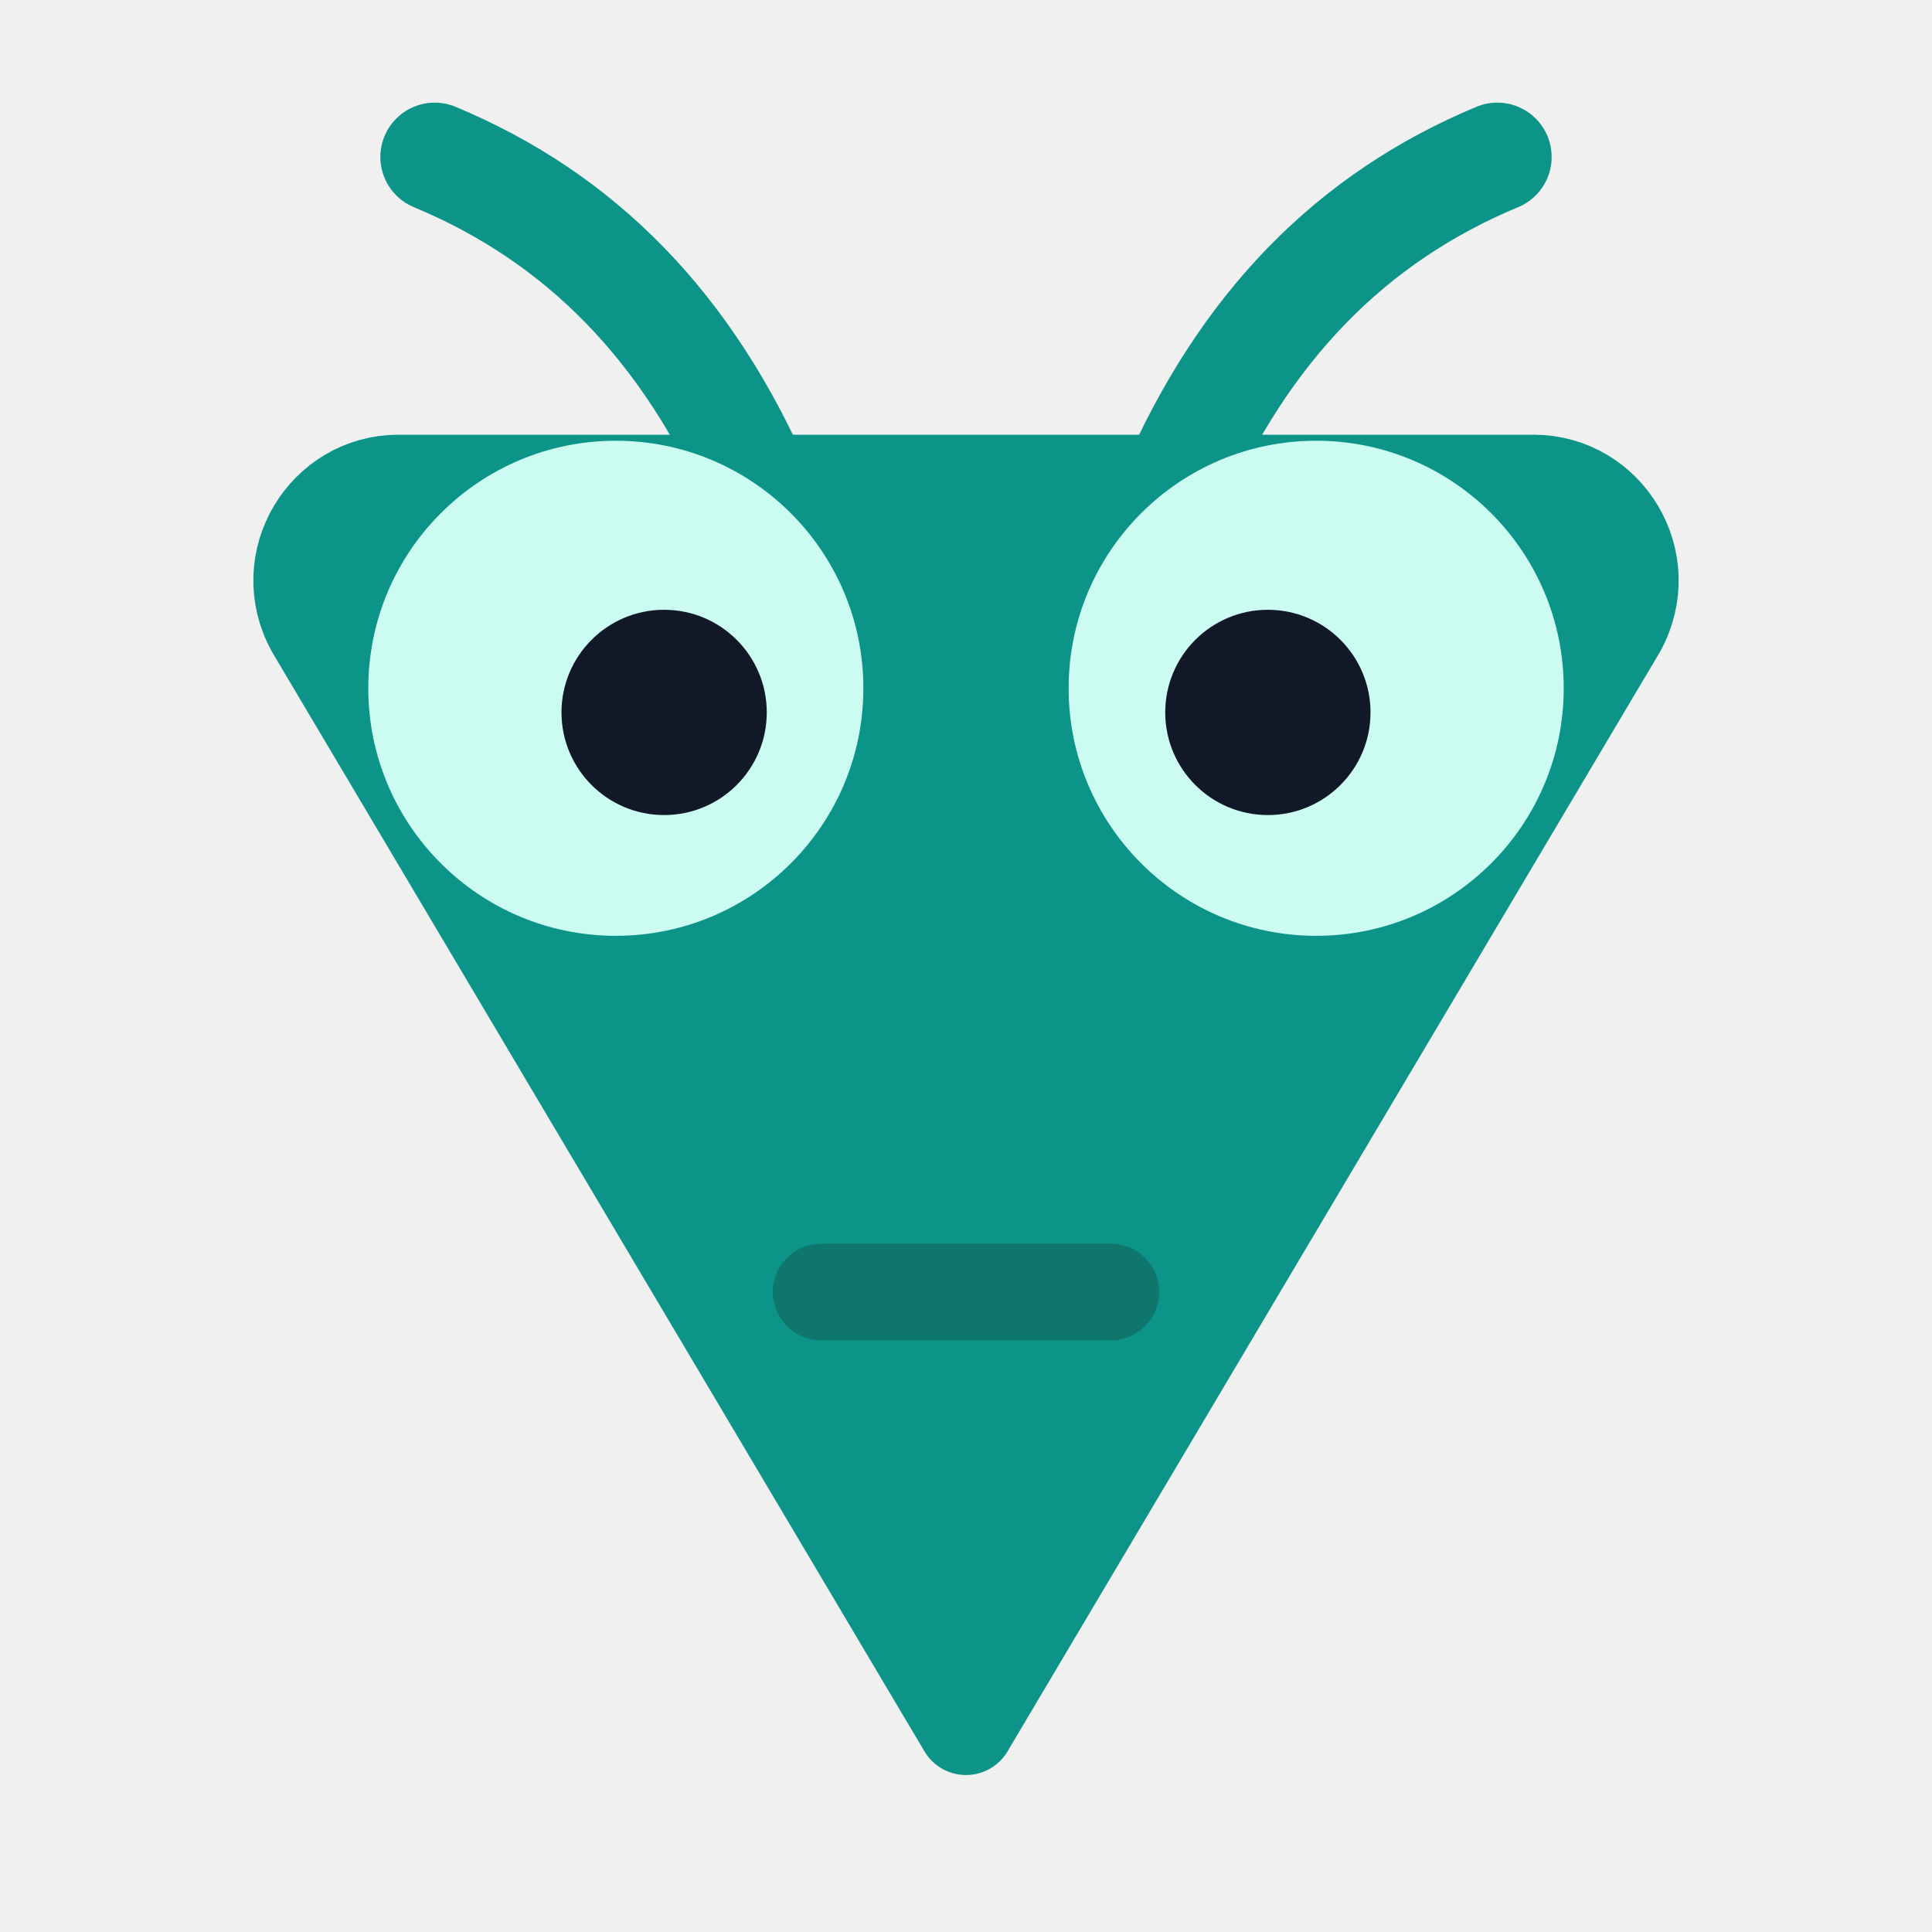
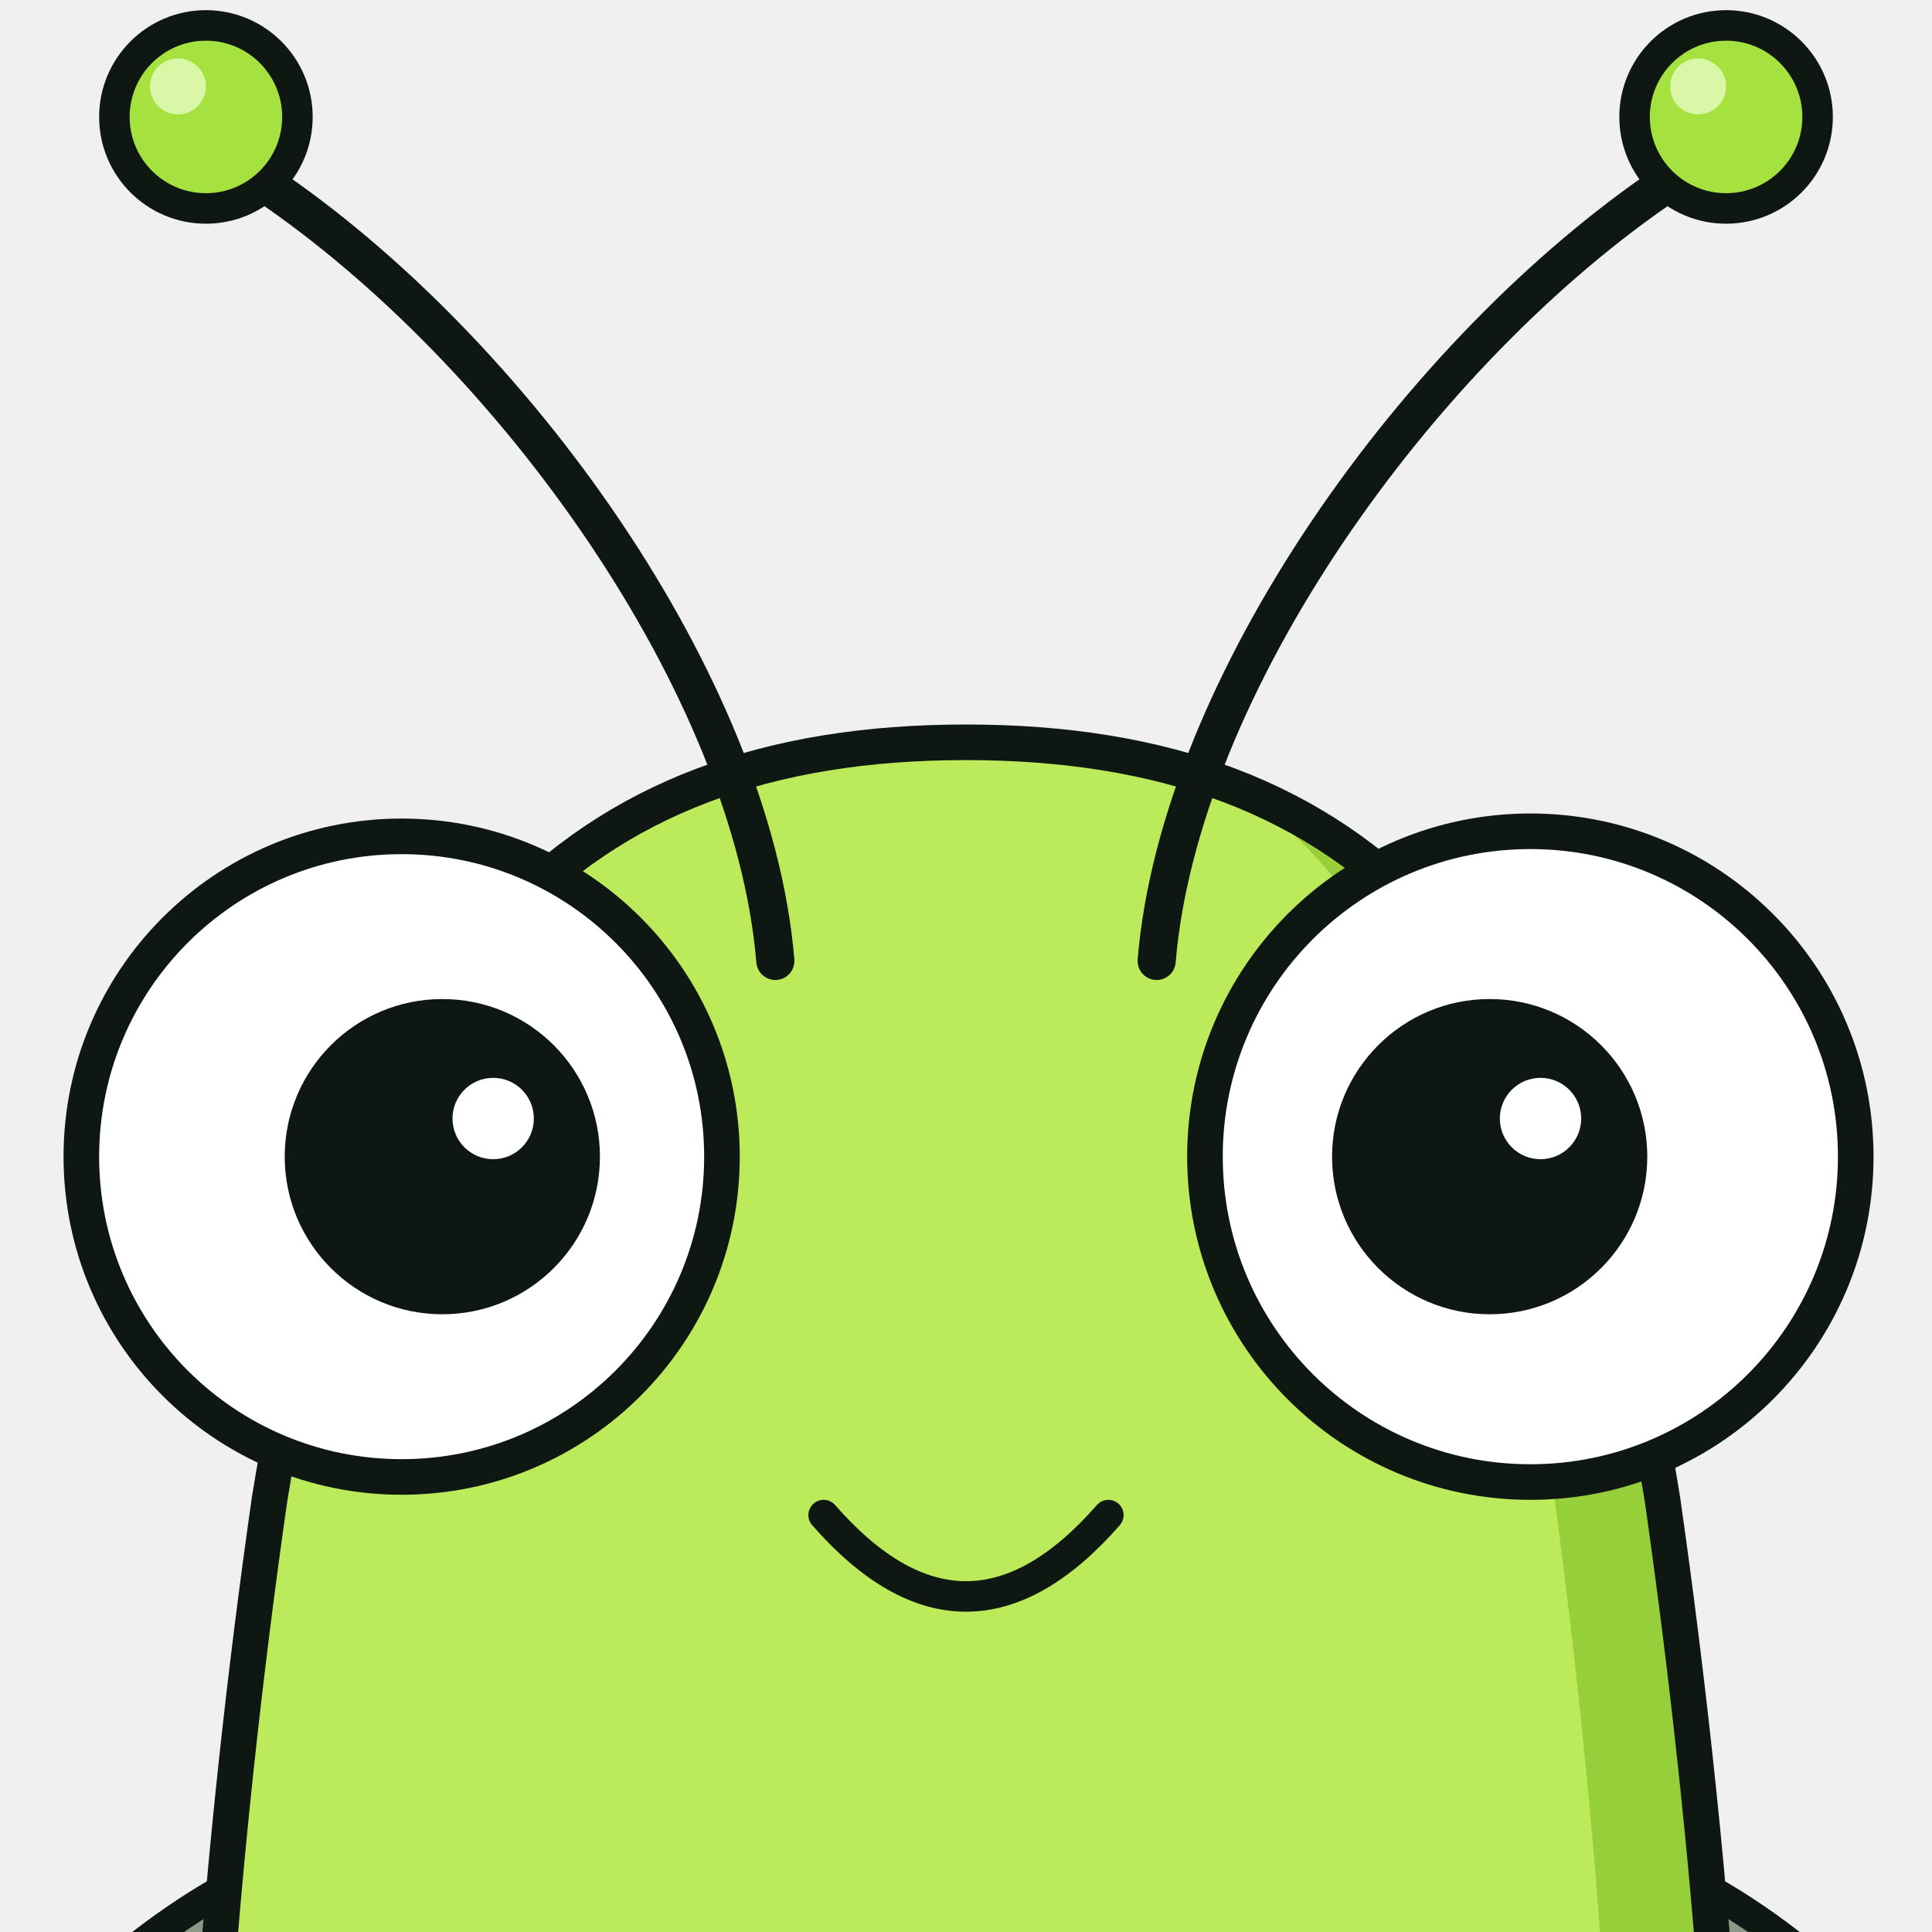
- <svg xmlns="http://www.w3.org/2000/svg" viewBox="0 0 32 32" role="img" aria-label="Mantis">
-   <g fill="none" stroke-linecap="round" stroke-linejoin="round">
-     <path d="M12.6 8.2C11.4 5.4 9.6 3.6 7.2 2.6M19.4 8.2c1.2-2.8 3-4.6 5.4-5.6" stroke="#0D9488" stroke-width="1.8" />
-     <path d="M5.2 10.4 16 28.6l10.8-18.2c.6-1.1-.2-2.4-1.4-2.4H6.6c-1.2 0-2 1.3-1.4 2.4z" fill="#0D9488" stroke="#0D9488" stroke-width="1.6" />
-     <circle cx="10.2" cy="11.4" r="4.1" fill="#CCFBF1" />
-     <circle cx="21.8" cy="11.4" r="4.1" fill="#CCFBF1" />
-     <circle cx="11" cy="11.8" r="1.7" fill="#111827" />
-     <circle cx="21" cy="11.8" r="1.7" fill="#111827" />
-     <path d="M13.6 21.4h4.8" stroke="#0F766E" stroke-width="1.6" />
+ <svg xmlns="http://www.w3.org/2000/svg" viewBox="132 30 760 760" role="img" aria-label="Mantis">
+   <defs>
+     <path id="mm-body" d="M512 322C668 322 752 410 786 620C806 760 816 900 814 1020C812 1260 690 1402 512 1402C334 1402 212 1260 210 1020C208 900 218 760 238 620C272 410 356 322 512 322Z" />
+     <clipPath id="mm-clip">
+       <use href="#mm-body" />
+     </clipPath>
+     <path id="mm-wing" d="M226 770C156 806 84 896 44 984C28 1024 48 1058 96 1050C146 1040 190 1018 218 1000Z" />
+   </defs>
+   <g stroke="#0E1712" stroke-linecap="round" stroke-linejoin="round">
+     <ellipse cx="300" cy="1384" rx="58" ry="30" transform="rotate(-28 300 1384)" fill="#8D9886" stroke-width="12" />
+     <ellipse cx="724" cy="1384" rx="58" ry="30" transform="rotate(28 724 1384)" fill="#8D9886" stroke-width="12" />
+     <g fill="#8D9886" stroke-width="12">
+       <use href="#mm-wing" />
+       <use href="#mm-wing" transform="matrix(-1 0 0 1 1024 0)" />
+     </g>
+     <g fill="none" stroke="#A9B3A2" stroke-width="6">
+       <path d="M206 806 74 990M208 856 108 1032M212 908 150 1034M216 962 188 1022" />
+       <path d="M206 806 74 990M208 856 108 1032M212 908 150 1034M216 962 188 1022" transform="matrix(-1 0 0 1 1024 0)" />
+     </g>
+     <g clip-path="url(#mm-clip)" stroke="none">
+       <use href="#mm-body" fill="#97CF3B" />
+       <use href="#mm-body" fill="#BBEA5A" transform="translate(-46 -26)" />
+     </g>
+     <use href="#mm-body" fill="none" stroke-width="14" />
+     <g fill="none" stroke-width="15">
+       <path d="M437 408C428 300 334 168 236 102" />
+       <path d="M587 408C596 300 690 168 788 102" />
+     </g>
+     <g fill="#A6E23F" stroke-width="12">
+       <circle cx="213" cy="76" r="36" />
+       <circle cx="811" cy="76" r="36" />
+     </g>
+     <g fill="#D9F7A6" stroke="none">
+       <circle cx="202" cy="64" r="11" />
+       <circle cx="800" cy="64" r="11" />
+     </g>
+     <g fill="#FFFFFF" stroke-width="14">
+       <circle cx="290" cy="485" r="126" />
+       <circle cx="734" cy="485" r="128" />
+     </g>
+     <g fill="#0E1712" stroke="none">
+       <circle cx="306" cy="485" r="62" />
+       <circle cx="718" cy="485" r="62" />
+     </g>
+     <g fill="#FFFFFF" stroke="none">
+       <circle cx="326" cy="470" r="16" />
+       <circle cx="738" cy="470" r="16" />
+     </g>
+     <path d="M456 626Q512 690 568 626" fill="none" stroke-width="12" />
  </g>
</svg>
